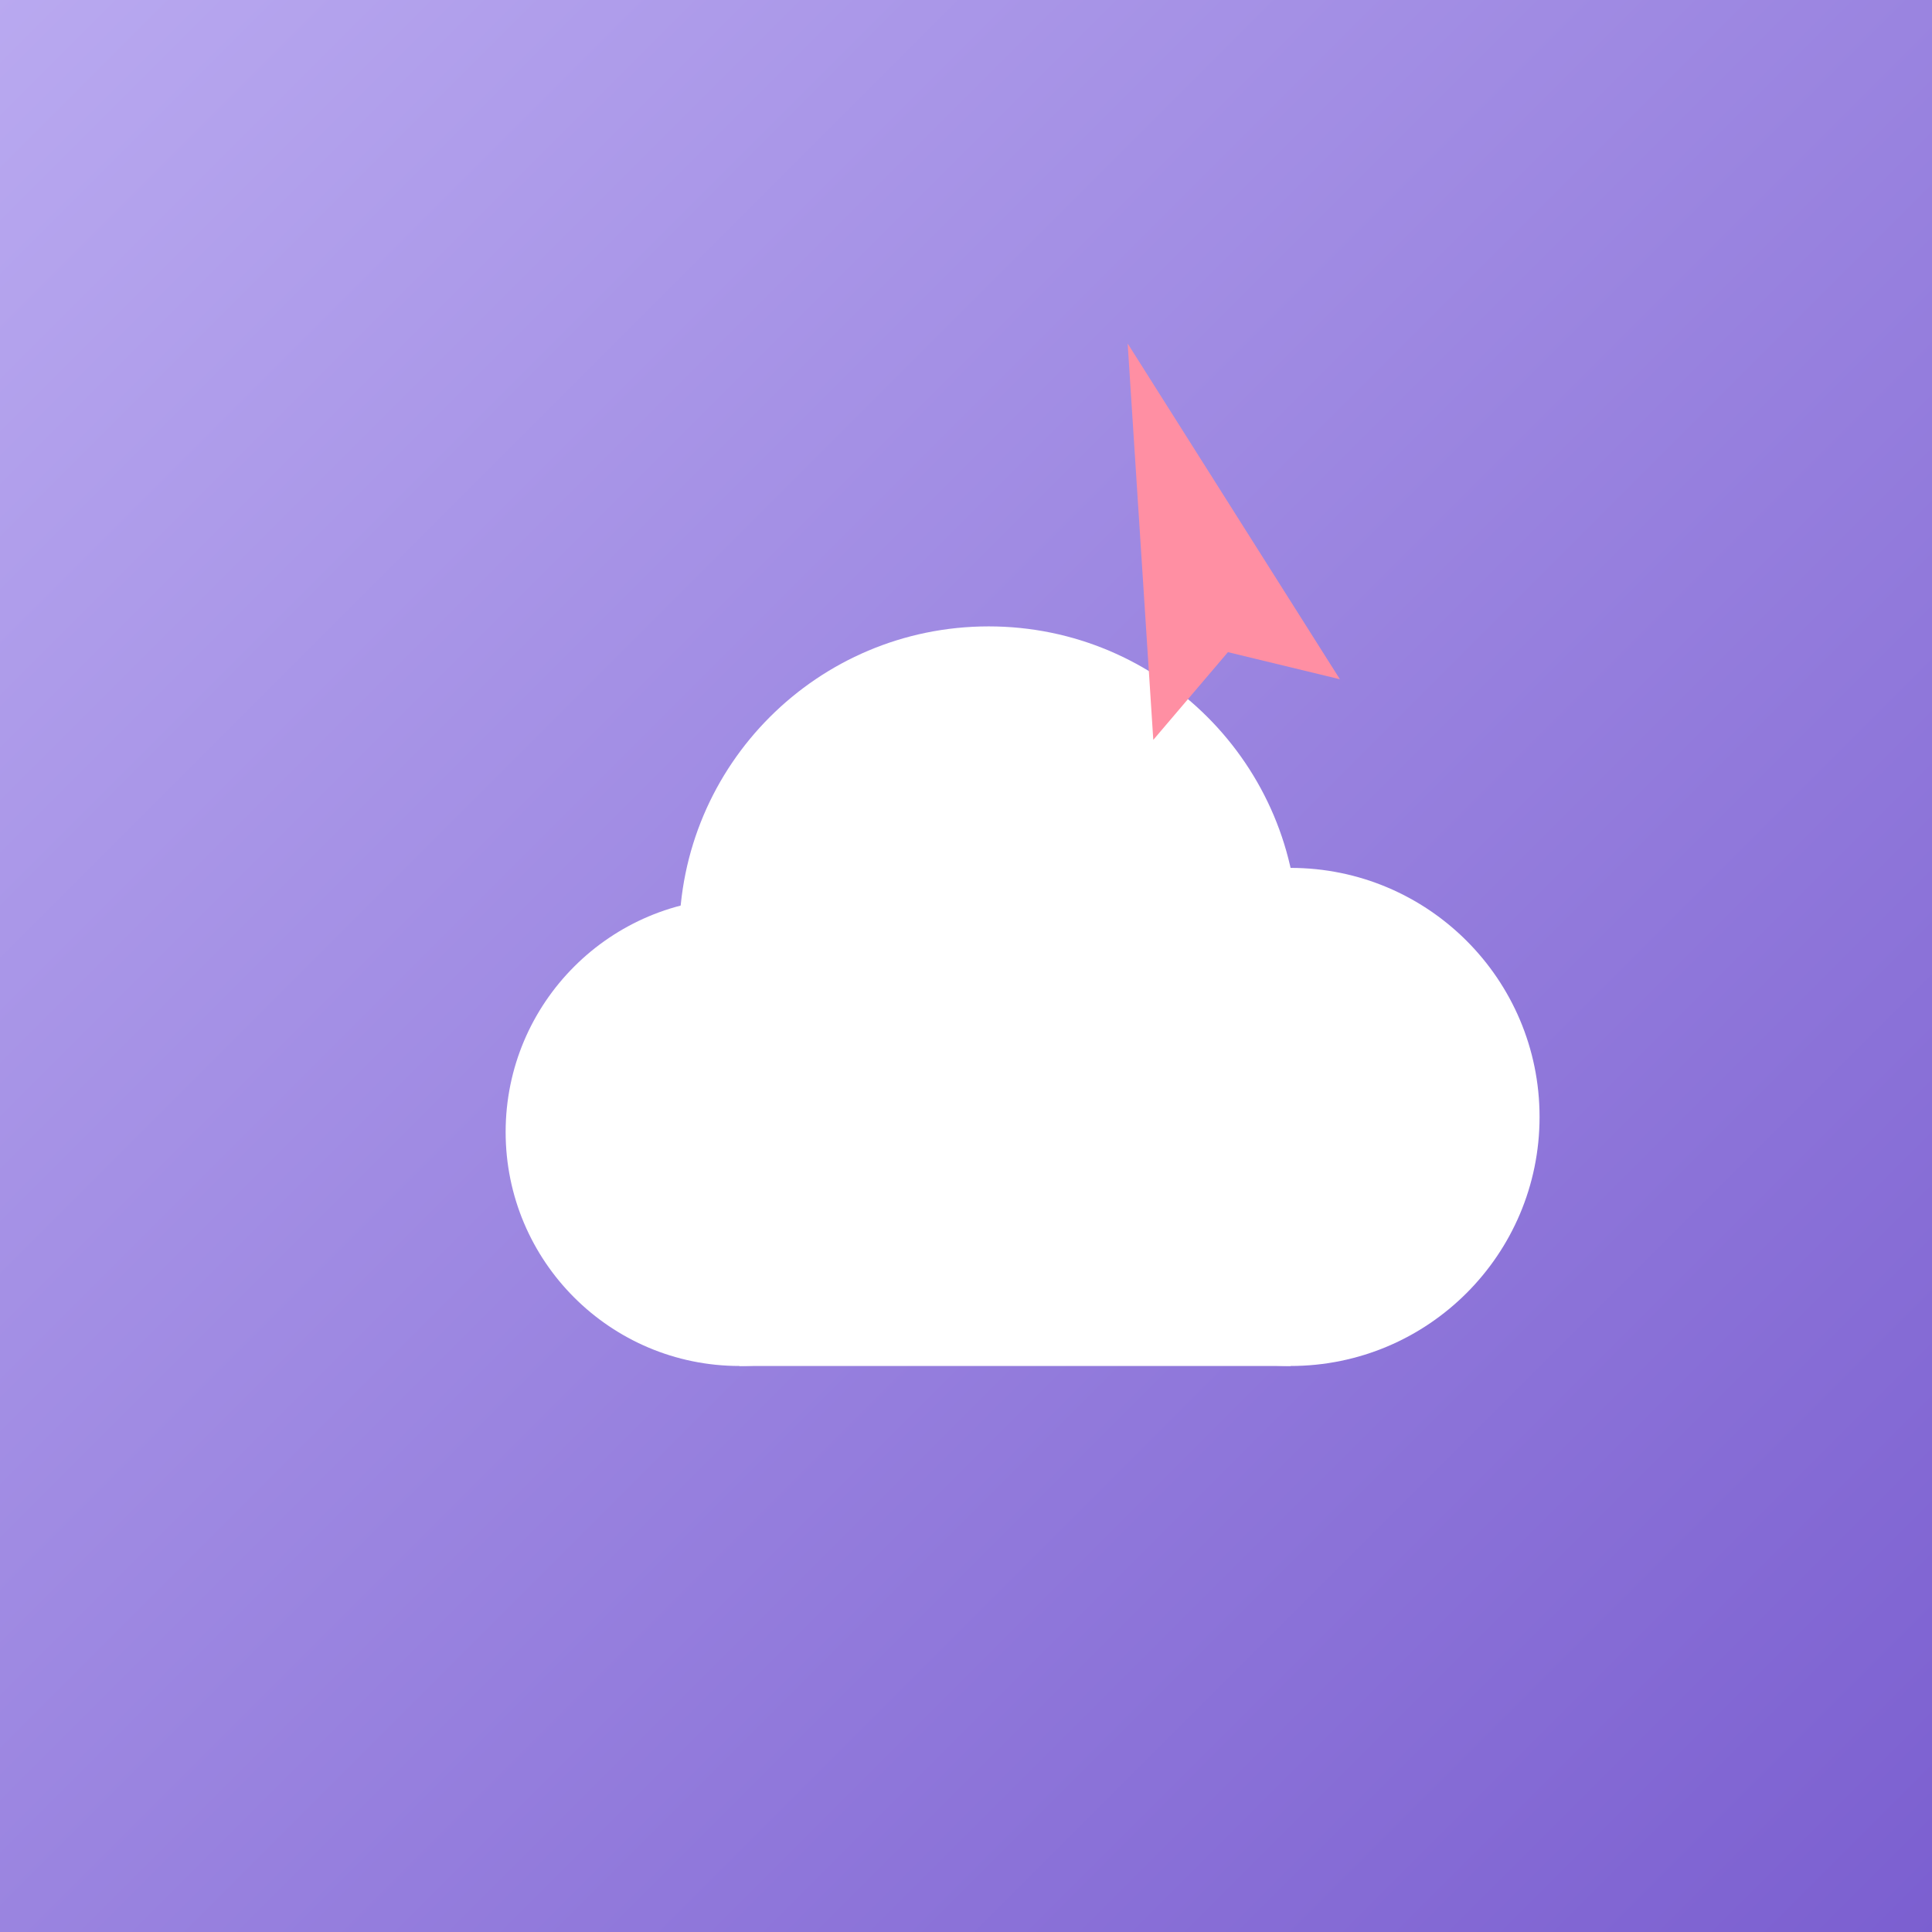
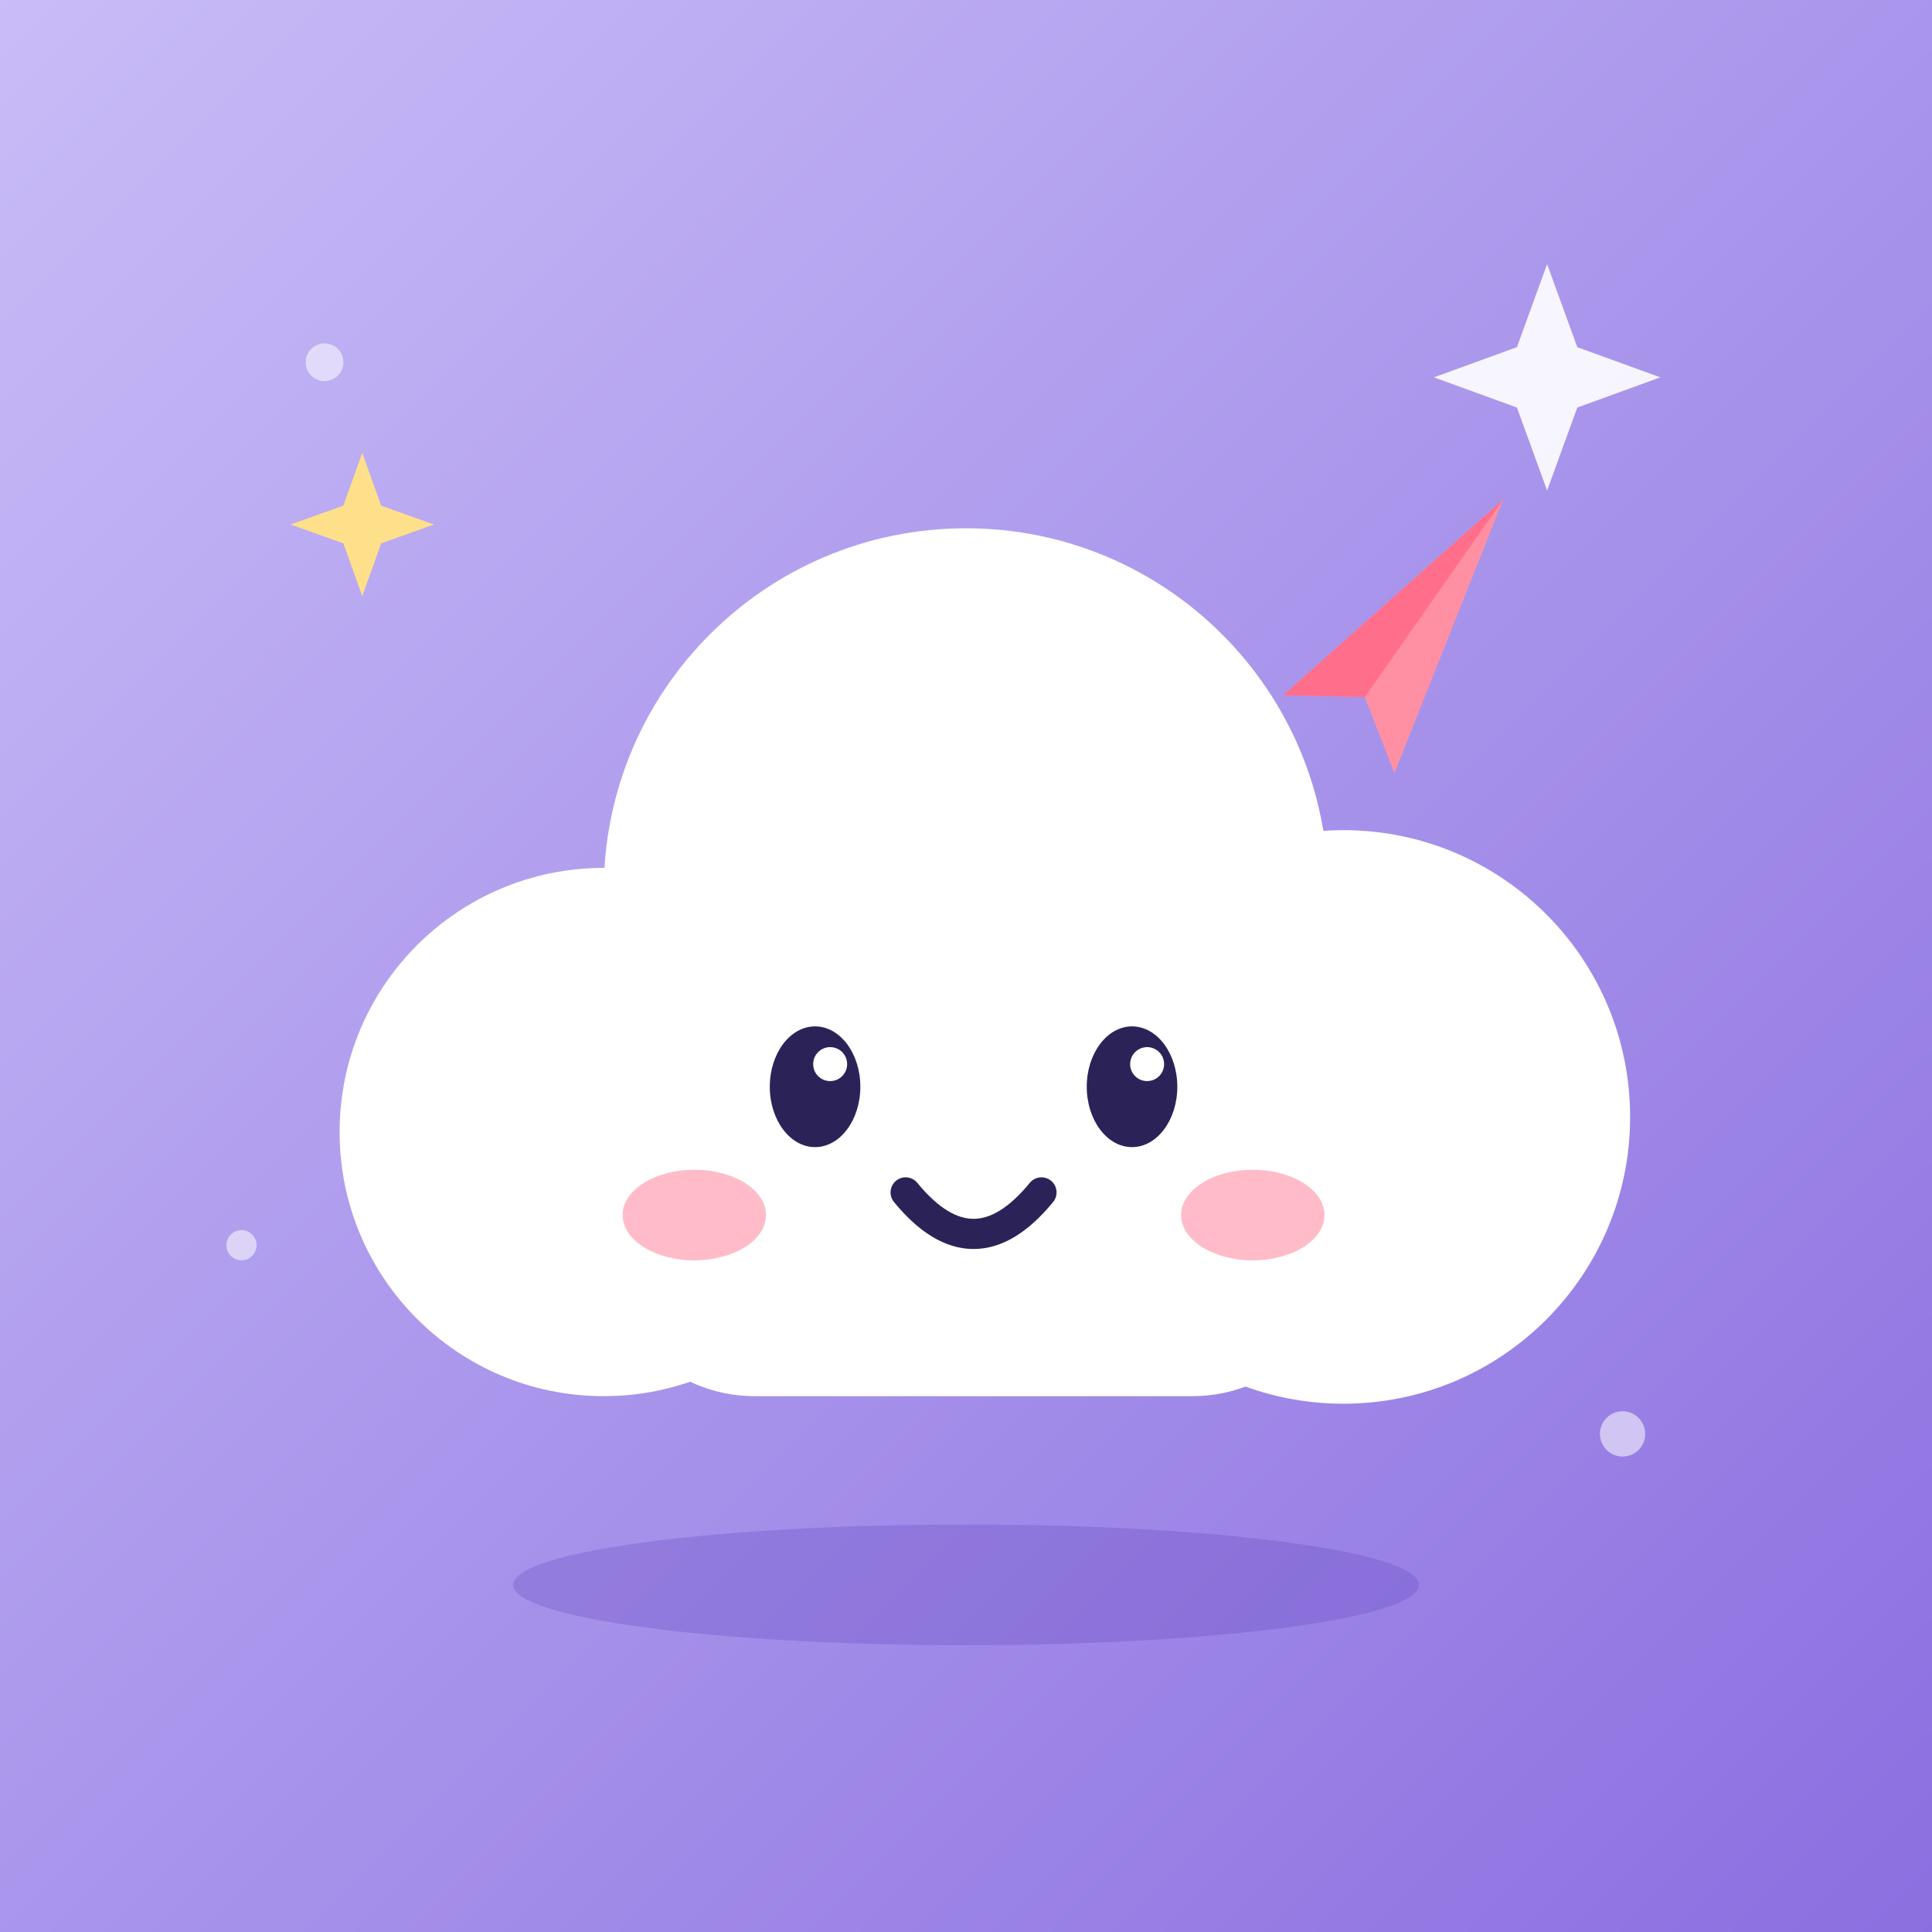
<svg xmlns="http://www.w3.org/2000/svg" viewBox="0 0 512 512">
  <defs>
    <linearGradient id="g" x1="0" y1="0" x2="1" y2="1">
-       <stop offset="0" stop-color="#b9a9f0" />
-       <stop offset="1" stop-color="#7b5fd0" />
+       <stop offset="0" stop-color="#c9bcf7" />
+       <stop offset="1" stop-color="#8a6fe0" />
    </linearGradient>
  </defs>
  <rect width="512" height="512" fill="url(#g)" />
+   <g fill="#fff" fill-opacity=".55">
+     <circle cx="86" cy="96" r="5" />
+     <circle cx="430" cy="380" r="6" />
+     <circle cx="64" cy="330" r="4" />
+   </g>
+   <path d="M410 70l8 22 22 8-22 8-8 22-8-22-22-8 22-8z" fill="#fff" fill-opacity=".9" />
+   <path d="M96 120l5 14 14 5-14 5-5 14-5-14-14-5 14-5z" fill="#ffe08a" />
+   <ellipse cx="256" cy="420" rx="120" ry="16" fill="#5a3fb8" fill-opacity=".25" />
  <g fill="#fff">
-     <circle cx="196" cy="300" r="62" />
-     <circle cx="262" cy="248" r="82" />
-     <circle cx="342" cy="296" r="66" />
-     <rect x="196" y="296" width="146" height="66" />
+     <circle cx="160" cy="300" r="70" />
+     <circle cx="256" cy="236" r="96" />
+     <circle cx="356" cy="296" r="76" />
+     <rect x="160" y="290" width="196" height="80" rx="40" />
  </g>
-   <g transform="translate(318 150) rotate(-18)">
-     <path d="M0-62L26 40L0 24L-26 40Z" fill="#ff8fa3" />
+   <g fill="#2b2358">
+     <ellipse cx="216" cy="288" rx="12" ry="16" />
+     <ellipse cx="300" cy="288" rx="12" ry="16" />
+   </g>
+   <g fill="#fff">
+     <circle cx="220" cy="282" r="4.5" />
+     <circle cx="304" cy="282" r="4.5" />
+   </g>
+   <g fill="#ff8fa3" fill-opacity=".6">
+     <ellipse cx="184" cy="322" rx="19" ry="12" />
+     <ellipse cx="332" cy="322" rx="19" ry="12" />
+   </g>
+   <path d="M240 316q18 22 36 0" stroke="#2b2358" stroke-width="8" stroke-linecap="round" fill="none" />
+   <g transform="translate(372 170) rotate(35)">
+     <path d="M0-46L18 30L0 18L-18 30Z" fill="#ff8fa3" />
+     <path d="M0-46L0 18L-18 30Z" fill="#ff6f8c" />
  </g>
</svg>
